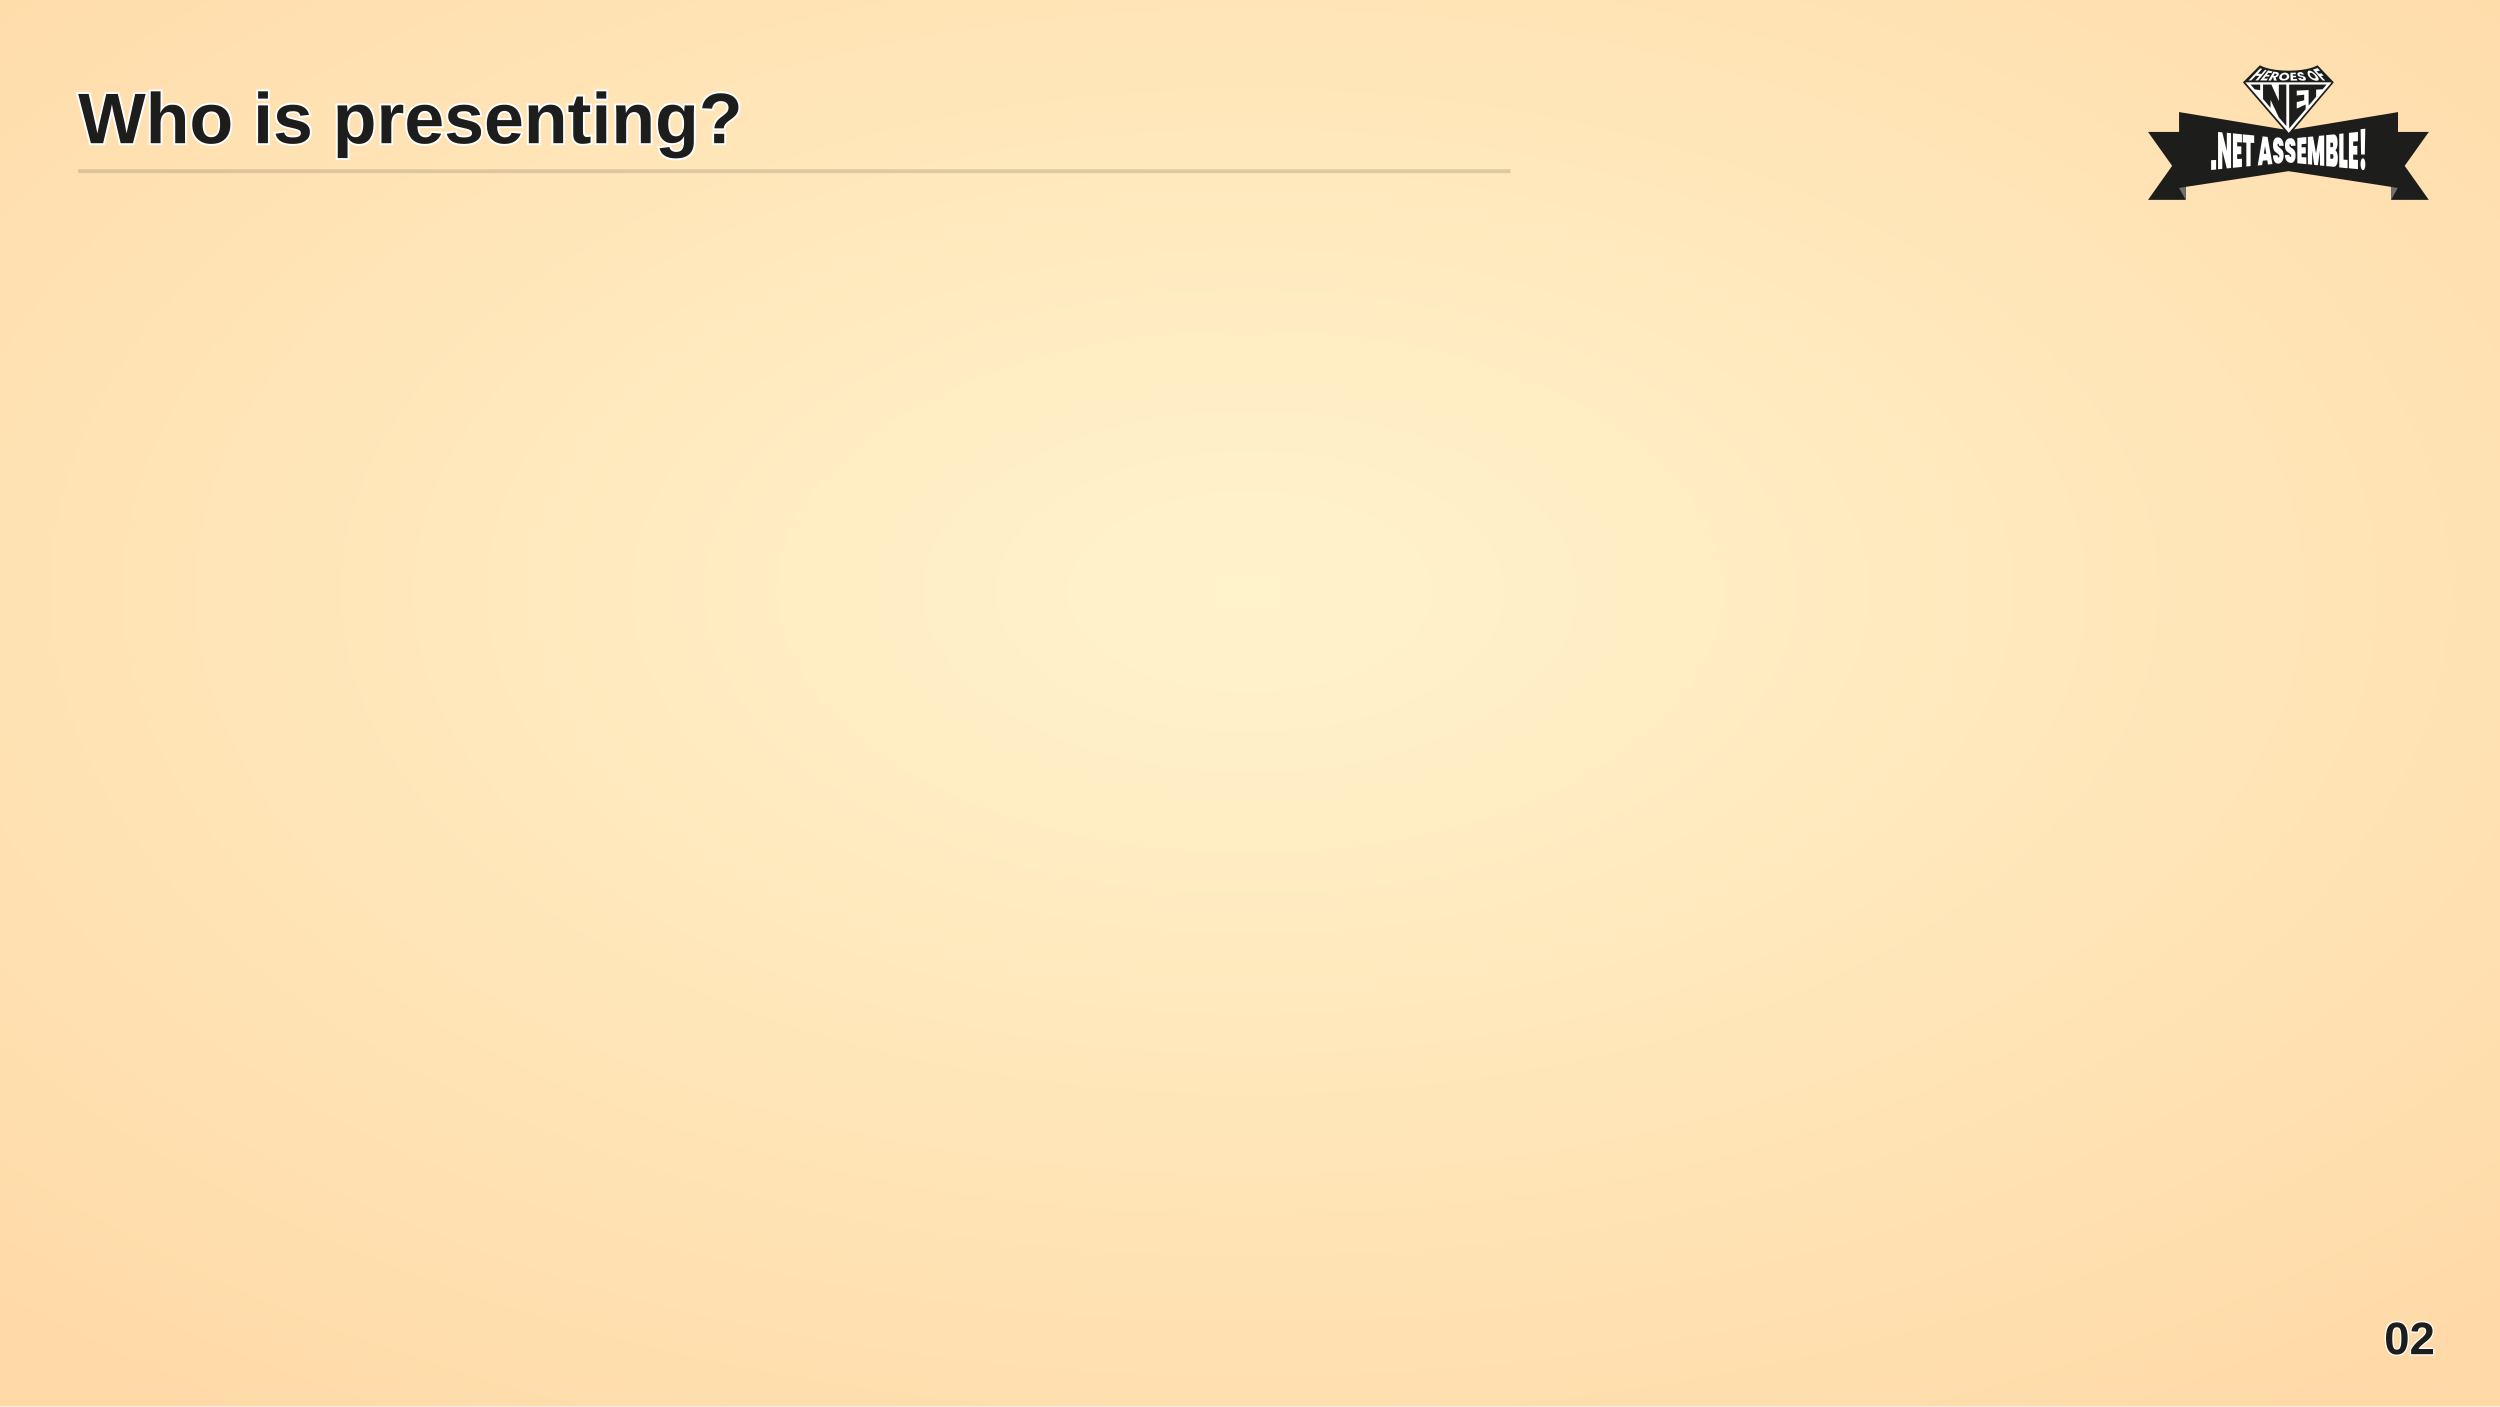
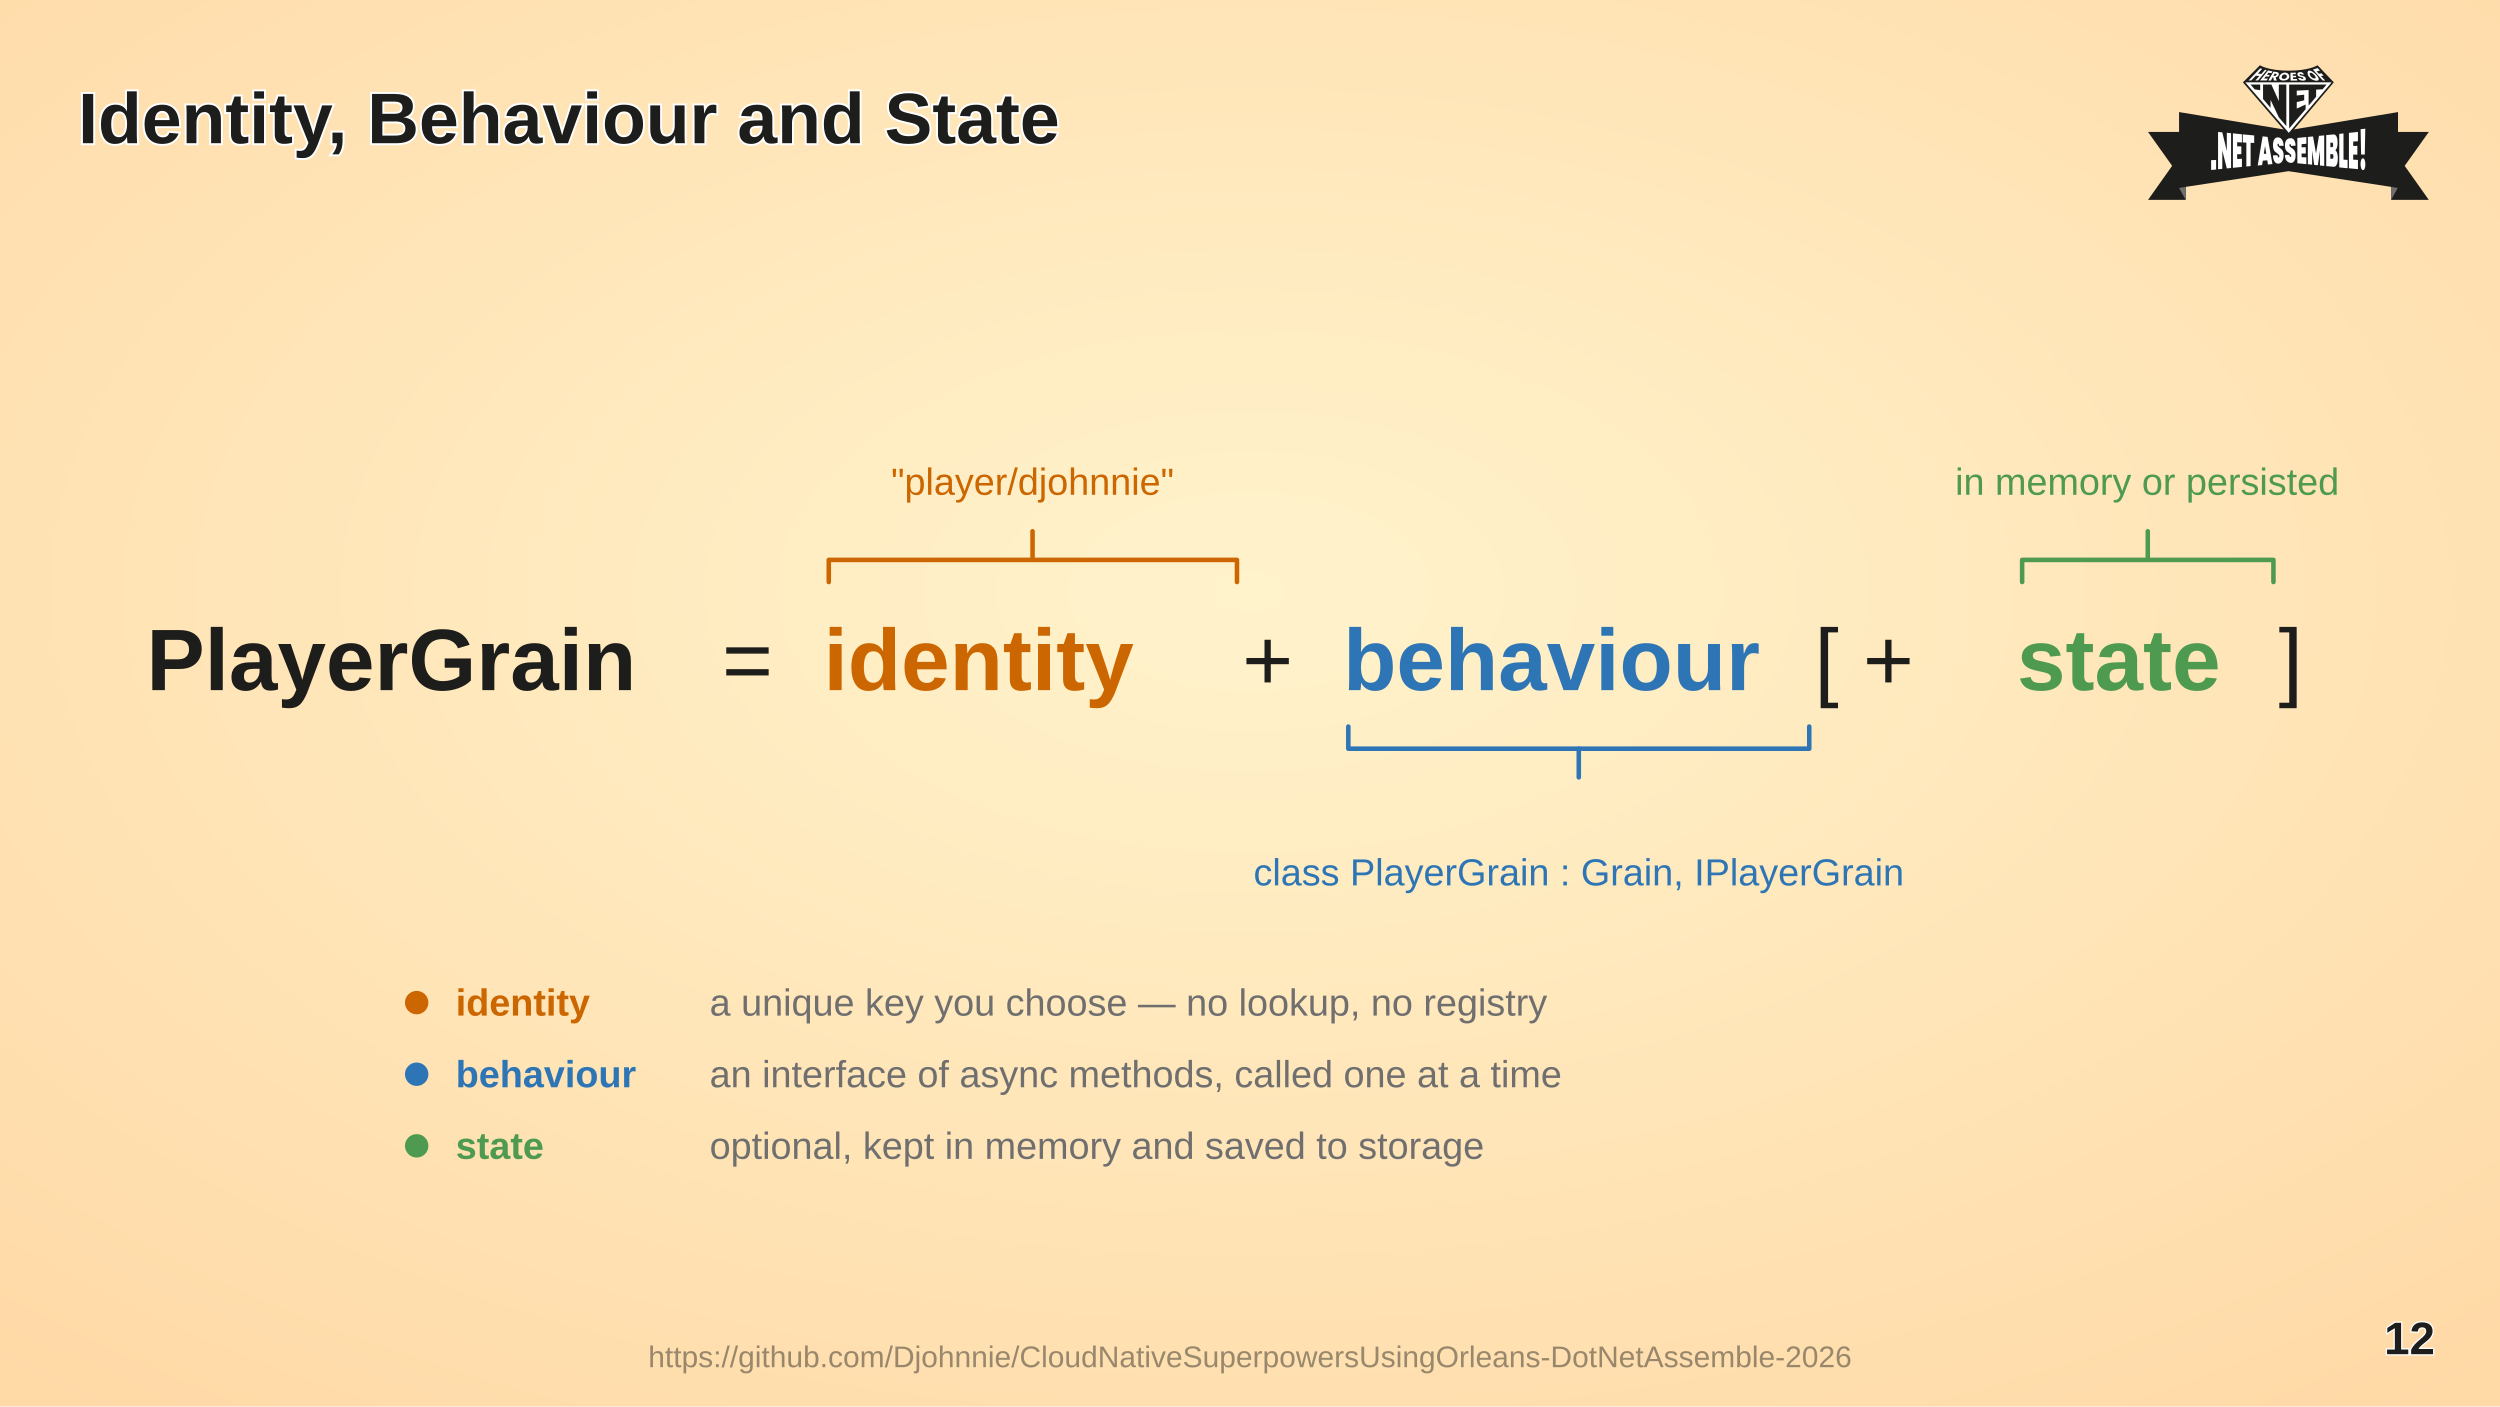
<svg xmlns="http://www.w3.org/2000/svg" version="1.1" width="3840" height="2160" viewBox="0 0 3840 2160">
  <defs>
    <radialGradient id="bgGradient" cx="50%" cy="42%" r="75%" gradientUnits="objectBoundingBox">
      <stop offset="0" style="stop-color:#FFF3CC" />
      <stop offset="1" style="stop-color:#FFD9A6" />
    </radialGradient>
  </defs>
  <rect x="0" y="0" width="3840" height="2160" fill="url(#bgGradient)" />
-   <text x="120" y="220" font-family="Arial, Helvetica, sans-serif" font-size="110" font-weight="bold" fill="#1D1D1B" stroke="#FFFFFF" stroke-width="6" paint-order="stroke">Who is presenting?</text>
-   <rect x="120" y="260" width="2200" height="6" fill="#1D1D1B" opacity="0.15" />
+   <text x="120" y="220" font-family="Arial, Helvetica, sans-serif" font-size="110" font-weight="bold" fill="#1D1D1B" stroke="#FFFFFF" stroke-width="6" paint-order="stroke">Identity, Behaviour and State</text>
  <svg x="3290" y="90" width="450" height="228.4" viewBox="0 0 351 178" preserveAspectRatio="xMidYMid meet">
    <style type="text/css">
	.st0{fill:#1D1D1B;}
	.st1{fill:#706F6F;}
	.st2{fill:#FFFFFF;}
</style>
    <polygon class="st0" points="343.7,87.8 306.8,87.8 306.8,64 175.6,85.8 44.5,64 44.5,87.8 7.3,87.8 36.2,128.4 7.3,169.2   52.5,169.2 52.5,153.6 175.6,134.8 298.5,153.6 298.5,169.2 343.7,169.2 314.8,128.4 " />
    <polygon class="st1" points="44.5,154.9 52.5,169.2 52.5,153.6 " />
    <polygon class="st1" points="298.5,169.2 306.5,154.9 298.5,153.6 " />
    <g>
      <path class="st2" d="M106.8,131c-2,0.2-3.1,0.3-5.1,0.5c-1.8-7.2-3.6-14.3-5.4-21.5v22c-2,0.2-3.1,0.3-5.1,0.5V87.8   c2,0.2,3.1,0.3,5.1,0.5c1.8,7.5,3.6,14.9,5.4,22.4V88.8c2,0.2,3.1,0.3,5.1,0.5V131z" />
      <path class="st2" d="M114.1,100.1v4.9c2,0.1,3,0.1,5,0.1v9.3c-2,0-3,0.1-5,0.1v5.7c2.3-0.1,3.4-0.2,5.7-0.3v9.8   c-3.6,0.4-7.2,0.7-10.8,1.1V89.5c3.6,0.4,7.2,0.7,10.8,1.1v9.8C117.6,100.3,116.4,100.2,114.1,100.1" />
      <path class="st2" d="M134.5,92v9c-1.7-0.1-2.6-0.1-4.3-0.2v27.9c-2,0.2-3.1,0.3-5.1,0.5v-28.6c-1.7-0.1-2.6-0.1-4.3-0.2v-9.7   C125.4,91.1,130,91.6,134.5,92" />
      <path class="st2" d="M149,114c-0.5-3.1-1-6.2-1.5-9.4c-0.5,3.1-1,6.3-1.5,9.4C147.2,114,147.8,114,149,114 M150.2,121.8   c-2.2,0.1-3.2,0.2-5.4,0.4c-0.3,2.1-0.5,3.1-0.8,5.3c-2.1,0.2-3.2,0.3-5.3,0.5c1.9-11.6,3.9-23.3,5.9-34.9c2.3,0.2,3.5,0.3,5.9,0.6   c1.9,10.9,3.9,21.7,5.9,32.6c-2.1,0.2-3.2,0.3-5.4,0.5C150.7,124.7,150.5,123.7,150.2,121.8" />
      <path class="st2" d="M159.1,123.6c-1.6-2.1-2-5-2.1-7.7c2.2-0.1,3.2-0.1,5.4-0.2c0.1,1.8,0.5,2.6,1.2,2.6c0.3,0,0.5-0.1,0.7-0.4   c0.2-0.3,0.3-0.6,0.3-1.2c0-0.7-0.2-1.3-0.6-1.7c-0.4-0.4-1.1-0.9-1.9-1.5c-1-0.7-1.9-1.4-2.6-2c-0.7-0.7-1.3-1.7-1.8-3   c-0.5-1.3-0.7-3-0.7-5.1c0-2.1,0.3-3.8,0.8-5.2c0.5-1.4,1.3-2.4,2.2-3.1c0.9-0.6,2-0.9,3.2-0.8c2,0.2,3.6,1.2,4.7,3   c1.3,1.9,1.9,4.9,1.8,7.2c-2.2-0.1-3.3-0.1-5.5-0.2c0-0.9-0.1-1.5-0.3-1.9c-0.2-0.4-0.5-0.6-0.8-0.6c-0.2,0-0.4,0.1-0.5,0.4   c-0.1,0.3-0.2,0.6-0.2,1.1c0,0.7,0.2,1.3,0.6,1.7c0.4,0.5,1.1,1,1.9,1.7c1,0.7,1.9,1.4,2.5,2.1c0.7,0.7,1.2,1.5,1.7,2.7   c0.5,1.1,0.7,2.5,0.7,4.3c0,1.8-0.2,3.4-0.7,4.9c-0.5,1.5-1.2,2.6-2.1,3.5c-0.9,0.9-2,1.4-3.3,1.6   C161.9,125.9,160.3,125.2,159.1,123.6" />
      <path class="st2" d="M173.4,122.4c-1.5-1.8-2.1-4.8-2.1-7c2.2-0.1,3.2-0.2,5.4-0.1c0.1,1.6,0.5,2.5,1.2,2.5c0.3,0,0.5-0.1,0.7-0.3   c0.2-0.2,0.3-0.6,0.3-1.1c0-0.7-0.2-1.2-0.6-1.7c-0.4-0.4-1.1-0.9-1.9-1.5c-1-0.7-1.9-1.3-2.6-1.9c-0.7-0.6-1.3-1.5-1.8-2.7   c-0.5-1.2-0.7-2.8-0.7-4.6c0-1.9,0.3-3.5,0.8-4.8c0.5-1.3,1.3-2.2,2.2-2.8c0.9-0.6,2-1,3.2-1.1c2-0.2,3.6,0.5,4.7,2   c1.4,1.8,1.9,4.8,1.8,7c-2.2,0.1-3.3,0.1-5.5,0.2c0-0.8-0.1-1.4-0.3-1.7c-0.2-0.3-0.5-0.5-0.8-0.5c-0.2,0-0.4,0.1-0.5,0.4   c-0.1,0.3-0.2,0.6-0.2,1.1c0,0.6,0.2,1.2,0.6,1.6c0.4,0.4,1.1,0.9,1.9,1.5c1,0.7,1.9,1.3,2.5,1.9c0.7,0.6,1.2,1.5,1.7,2.7   c0.5,1.2,0.7,2.6,0.7,4.4c0,1.8-0.2,3.5-0.7,4.9c-0.5,1.4-1.2,2.5-2.1,3.2c-0.9,0.7-2,1-3.3,0.9   C176.3,124.6,174.7,123.9,173.4,122.4" />
      <path class="st2" d="M191.3,102.4v3.8c2-0.1,3-0.1,5-0.1v7.6c-2,0-3-0.1-5-0.1v4.4c2.3,0.1,3.4,0.2,5.7,0.3v8.1   c-3.6-0.4-7.2-0.7-10.8-1.1V95c3.6-0.4,7.2-0.7,10.8-1.1v8.1C194.7,102.2,193.6,102.2,191.3,102.4" />
      <path class="st2" d="M218.4,91.9v36.6c-2-0.2-3-0.3-5.1-0.5v-17.8c-0.8,5.8-1.7,11.7-2.5,17.5c-1.7-0.2-2.6-0.3-4.4-0.4   c-0.8-5.7-1.7-11.4-2.5-17.1v16.8c-2-0.2-3.1-0.3-5.1-0.5V93.8c2.5-0.2,3.7-0.4,6.2-0.6c1.2,6.8,2.4,13.7,3.6,20.5   c1.2-7.1,2.3-14.1,3.5-21.2C214.7,92.2,215.9,92.1,218.4,91.9" />
      <path class="st2" d="M229.1,119.2c0.2-0.4,0.3-1.1,0.3-2c0-1.9-0.5-2.8-1.4-2.8c-0.9,0-1.4,0-2.3,0v5.4c0.9,0,1.4,0.1,2.3,0.1   C228.6,119.8,228.9,119.6,229.1,119.2 M225.8,106c0.8,0,1.2,0,2,0c0.5,0,0.8-0.2,1-0.7c0.2-0.4,0.3-1.1,0.3-2   c0-0.9-0.1-1.6-0.3-2.1c-0.2-0.4-0.6-0.7-1-0.6c-0.8,0-1.2,0.1-2,0.1V106z M233.9,113.1c0.5,1.7,0.8,3.8,0.8,6.1   c0,2.7-0.2,5.6-1.4,7.9c-0.9,1.8-2.3,2.6-4,2.4c-2.8-0.3-5.7-0.6-8.5-0.8V91.6c2.8-0.3,5.5-0.5,8.3-0.8c1.7-0.2,3,0.6,3.9,2.2   c1.3,2.3,1.4,5.1,1.4,7.6c0.1,2.3-0.2,4.3-0.7,5.9c-0.5,1.6-1.2,2.6-2,3.2C232.6,110.2,233.3,111.4,233.9,113.1" />
      <path class="st2" d="M241.5,121c2,0.1,2.9,0.2,4.9,0.3v10c-3.3-0.3-6.7-0.7-10-1V90.1c2-0.2,3.1-0.3,5.1-0.5V121z" />
      <path class="st2" d="M253.1,99.3v5.3c2-0.1,3-0.1,5-0.1V115c-2,0-3-0.1-5-0.1v6.1c2.3,0.1,3.4,0.2,5.7,0.3v11.1   c-3.6-0.4-7.2-0.7-10.8-1.1V88.9c3.6-0.4,7.2-0.7,10.8-1.1V99C256.5,99.1,255.4,99.2,253.1,99.3" />
      <path class="st2" d="M267.6,83.9c-0.2,10.3-0.4,20.6-0.6,31c-1.7,0-2.6-0.1-4.4-0.1c-0.2-10.1-0.4-20.2-0.6-30.3   C264.3,84.3,265.4,84.2,267.6,83.9 M262.7,131.3c-0.5-1.4-0.8-3-0.8-5c0-2,0.3-3.7,0.8-5s1.2-2,2.1-1.9c0.9,0,1.6,0.7,2.1,2.1   c0.5,1.4,0.8,3.1,0.8,5.2c0,2.1-0.3,3.7-0.8,5c-0.5,1.3-1.2,1.9-2.1,1.8C263.9,133.4,263.2,132.7,262.7,131.3" />
    </g>
    <polygon class="st2" points="82.9,121.6 88.9,121.4 88.9,132.8 82.9,133.4 " />
    <g>
      <path class="st2" d="M228.5,28.4l-52.6,62.1l-53.5-62.1l19.1-19.3c0,0,10.1,6.3,34.4,6.3c24.3,0,34.4-6.3,34.4-6.3L228.5,28.4z" />
      <path class="st0" d="M176,92.1L121,28.4l20.4-20.5l0.7,0.4c0.1,0.1,10.2,6.1,33.8,6.1s33.7-6,33.8-6.1l0.7-0.4l0.6,0.6l18.9,19.9   L176,92.1z M123.9,28.5l52.1,60.4l51.2-60.4l-17-18c-1.1,0.6-3.6,1.7-7.6,2.8c-5.1,1.4-13.9,3.2-26.6,3.2c-7,0-17.3-0.6-26.6-3.2   c-4-1.1-6.5-2.3-7.6-2.8L123.9,28.5z" />
      <path class="st0" d="M122.4,28.4h106.1L210.3,9.2c0,0-9.2,6.1-34.4,6.1c-25.2,0-34.4-6.1-34.4-6.1L122.4,28.4z" />
      <path class="st2" d="M149.6,13.7c-3.4,4.2-7,8.2-10.5,12.4c-1.3,0-1.9,0-3.2,0c1.6-1.8,3.2-3.6,4.8-5.3c-1.7-0.2-2.6-0.2-4.3-0.4   c-1.8,1.9-3.6,3.8-5.4,5.7c-1.3,0-1.9,0-3.2,0c4.6-4.8,9.3-9.6,13.8-14.5c1,0.3,1.4,0.4,2.4,0.7c-1.6,1.8-3.3,3.7-5,5.5   c1.6,0.3,2.4,0.4,4,0.6c1.5-1.7,3-3.4,4.5-5.1C148.3,13.4,148.7,13.5,149.6,13.7" />
      <path class="st2" d="M151.5,16.9c-0.7,0.9-1,1.4-1.7,2.3c1.3,0.2,2,0.2,3.4,0.4c-0.5,0.8-0.8,1.2-1.3,2c-1.5-0.1-2.2-0.1-3.6-0.3   c-0.8,1-1.1,1.5-1.9,2.5c1.8,0.1,2.7,0.1,4.5,0.1c-0.5,0.9-0.8,1.3-1.4,2.2c-2.7,0-5.3,0-8,0c3.2-4,6.5-7.9,9.7-12   c2.1,0.5,3.1,0.7,5.2,1.1c-0.5,0.9-0.8,1.3-1.3,2.2C153.6,17.2,152.9,17.1,151.5,16.9" />
      <path class="st2" d="M157.5,20.5c0.7,0,1,0.1,1.7,0.1c0.5,0,0.9-0.1,1.3-0.3c0.3-0.2,0.6-0.5,0.8-0.9c0.2-0.4,0.2-0.7,0-0.9   c-0.1-0.2-0.4-0.4-0.9-0.4c-0.6-0.1-0.9-0.1-1.5-0.2C158.3,19,158,19.5,157.5,20.5 M158.1,26.2c-0.4-1.6-0.6-2.4-0.8-3.9   c-0.3,0-0.4,0-0.7,0c-0.8,1.5-1.2,2.3-2,3.9c-1.3,0-1.9,0-3.2,0c2.1-3.6,4.2-7.1,6.2-10.7c1.4,0.2,2.2,0.4,3.7,0.5   c0.7,0.1,1.3,0.3,1.8,0.7c0.4,0.3,0.7,0.8,0.9,1.3c0.1,0.5,0.1,1-0.1,1.6c-0.2,0.6-0.6,1.2-1.3,1.7c-0.6,0.5-1.4,0.8-2.4,1   c0.4,1.6,0.7,2.4,1.4,4C160.2,26.2,159.5,26.2,158.1,26.2" />
      <path class="st2" d="M172.5,23.5c0.6-0.5,1-1.1,1.1-1.9c0.1-0.8-0.1-1.4-0.6-1.9c-0.5-0.5-1.1-0.8-2-0.8c-0.9,0-1.6,0.2-2.2,0.7   c-0.6,0.5-1.1,1.1-1.3,1.9c-0.2,0.8-0.1,1.5,0.4,2c0.5,0.5,1.2,0.8,2.2,0.8C171.1,24.2,171.9,23.9,172.5,23.5 M166.5,25.7   c-0.9-0.4-1.5-1-1.9-1.8c-0.3-0.8-0.3-1.6,0-2.5c0.3-0.9,0.8-1.7,1.6-2.5s1.5-1.3,2.5-1.7c0.9-0.4,1.8-0.6,2.8-0.5   c1,0,1.8,0.3,2.6,0.7c0.8,0.4,1.4,1,1.8,1.7s0.7,1.5,0.7,2.4c0,0.9-0.3,1.7-0.9,2.4c-0.6,0.7-1.4,1.3-2.5,1.7   c-1,0.4-2.2,0.6-3.4,0.6C168.5,26.3,167.4,26.1,166.5,25.7" />
      <path class="st2" d="M180.6,18.7c0.1,0.8,0.1,1.1,0.2,1.9c1.5,0,2.2,0,3.7-0.1c0.1,0.7,0.2,1.1,0.3,1.8c-1.5,0-2.3,0-3.9,0.1   c0.1,0.8,0.1,1.2,0.2,2c1.8,0,2.8,0,4.6,0c0.2,0.8,0.2,1.1,0.4,1.9c-2.7,0-5.3,0-8,0c-0.1-3.1-0.1-6.2-0.2-9.4   c2.5,0,3.7-0.1,6.2-0.2c0.2,0.8,0.2,1.2,0.4,1.9C183,18.6,182.2,18.7,180.6,18.7" />
      <path class="st2" d="M190.3,26c-0.8-0.2-1.5-0.6-2.1-1.1c-0.6-0.5-0.9-1-1.1-1.6c1.3,0,1.9,0,3.2-0.1c0.2,0.4,0.4,0.6,0.7,0.8   c0.3,0.2,0.7,0.3,1.2,0.3c0.5,0,0.8-0.1,1-0.3c0.2-0.2,0.2-0.4,0.1-0.7c-0.1-0.2-0.3-0.4-0.5-0.6c-0.3-0.2-0.6-0.3-0.9-0.4   c-0.3-0.1-0.8-0.2-1.3-0.3c-0.8-0.2-1.5-0.3-2-0.5c-0.5-0.2-1-0.4-1.4-0.8c-0.4-0.4-0.7-0.8-0.9-1.4c-0.2-0.9,0-1.6,0.5-2.2   c0.6-0.6,1.4-0.9,2.5-1c1.1-0.1,2.1,0.1,2.9,0.6c0.9,0.5,1.5,1.2,2,2.2c-1,0.1-1.6,0.1-2.7,0.2c-0.1-0.3-0.4-0.6-0.7-0.7   c-0.3-0.2-0.6-0.2-1-0.2c-0.3,0-0.5,0.1-0.7,0.3c-0.1,0.2-0.2,0.4-0.1,0.7c0.1,0.3,0.3,0.6,0.7,0.7c0.4,0.2,1,0.3,1.8,0.5   c0.8,0.2,1.5,0.4,2,0.5c0.5,0.2,1,0.5,1.5,0.8c0.5,0.4,0.9,0.9,1.2,1.5c0.3,0.6,0.3,1.1,0.2,1.6c-0.1,0.5-0.5,0.9-1.1,1.2   c-0.6,0.3-1.4,0.4-2.4,0.4C192,26.4,191.1,26.2,190.3,26" />
      <path class="st2" d="M208.2,22.7c0-0.7-0.5-1.5-1.3-2.6c-0.9-1.1-1.8-1.9-2.7-2.5c-0.9-0.6-1.7-0.8-2.3-0.7c-0.7,0.1-1,0.5-1,1.2   c0,0.7,0.3,1.5,0.9,2.5c0.7,1,1.4,1.8,2.3,2.3c0.9,0.6,1.8,0.9,2.7,0.8C207.8,23.7,208.2,23.4,208.2,22.7 M205.3,25.6   c-1.3-0.5-2.4-1.2-3.4-2c-1-0.8-1.8-1.8-2.4-2.8c-0.6-1.1-0.9-2-1-2.9c-0.1-0.9,0-1.7,0.2-2.3c0.3-0.6,0.7-1.1,1.4-1.2   c0.7-0.2,1.5-0.1,2.5,0.3s2.1,1.1,3.3,2c1.2,0.9,2.4,2,3.5,3.3s1.8,2.4,2.2,3.4c0.4,1,0.3,1.8-0.1,2.3c-0.5,0.5-1.3,0.8-2.4,0.8   C207.8,26.4,206.6,26.1,205.3,25.6" />
      <path class="st2" d="M210.6,11.3c1.1,1.2,1.6,1.8,2.7,3c-1.7,0.4-2.5,0.6-4,0.9c1.1,1.2,1.6,1.8,2.6,2.9c1.2-0.2,1.8-0.3,3.2-0.5   c1,1.1,1.6,1.7,2.6,2.8c-1.4,0.1-2.1,0.2-3.4,0.3c1.7,1.8,3.5,3.7,5.3,5.5c-1.2,0-1.8,0-3,0c-4-4.3-7.9-8.7-11.7-13.2   C206.9,12.5,208,12.1,210.6,11.3" />
    </g>
    <polygon class="st0" points="173,80.8 164,70.3 154.1,49.3 154.1,58.9 145.1,48.3 145.1,31 155.1,31 164,50.9 164,31 173,31 " />
    <polygon class="st0" points="199.7,37.6 199.7,56.3 208.7,45.7 208.7,37.1 216.5,36.7 221.3,31 195.7,31 195,31 176.4,31   176.4,83.6 196.1,60.6 196.1,54.9 185.5,59.8 185.5,52 194.4,49.9 194.4,43.2 185.5,44.1 185.5,38.3 " />
    <polygon class="st0" points="135.1,36.8 141.7,37.8 141.7,31 130.1,31 " />
  </svg>
-   <text x="3740" y="2080" font-family="Arial, Helvetica, sans-serif" font-size="70" font-weight="bold" fill="#1D1D1B" stroke="#FFFFFF" stroke-width="4" paint-order="stroke" text-anchor="end">02</text>
+   <text x="225" y="1060" font-family="Arial, Helvetica, sans-serif" font-size="134" font-weight="bold" fill="#1D1D1B" text-anchor="start">PlayerGrain</text>
+   <text x="1109" y="1060" font-family="Arial, Helvetica, sans-serif" font-size="134" font-weight="normal" fill="#1D1D1B" text-anchor="start"> = </text>
+   <text x="1265" y="1060" font-family="Arial, Helvetica, sans-serif" font-size="134" font-weight="bold" fill="#CC6600" text-anchor="start">identity</text>
+   <text x="1908" y="1060" font-family="Arial, Helvetica, sans-serif" font-size="134" font-weight="normal" fill="#1D1D1B" text-anchor="start"> + </text>
+   <text x="2063" y="1060" font-family="Arial, Helvetica, sans-serif" font-size="134" font-weight="bold" fill="#2E75B6" text-anchor="start">behaviour</text>
+   <text x="2787" y="1060" font-family="Arial, Helvetica, sans-serif" font-size="134" font-weight="normal" fill="#1D1D1B" text-anchor="start">  [ + </text>
+   <text x="3098" y="1060" font-family="Arial, Helvetica, sans-serif" font-size="134" font-weight="bold" fill="#4E9A51" text-anchor="start">state</text>
+   <text x="3500" y="1060" font-family="Arial, Helvetica, sans-serif" font-size="134" font-weight="normal" fill="#1D1D1B" text-anchor="start"> ]</text>
+   <path d="M 1273 894 L 1273 860 L 1900 860 L 1900 894" fill="none" stroke="#CC6600" stroke-width="7" stroke-linecap="round" stroke-linejoin="round" />
+   <path d="M 1586 860 L 1586 816" fill="none" stroke="#CC6600" stroke-width="7" stroke-linecap="round" stroke-linejoin="round" />
+   <text x="1586" y="760" font-family="Arial, Helvetica, sans-serif" font-size="58" font-weight="normal" fill="#CC6600" text-anchor="middle">"player/djohnnie"</text>
+   <path d="M 2071 1116 L 2071 1150 L 2779 1150 L 2779 1116" fill="none" stroke="#2E75B6" stroke-width="7" stroke-linecap="round" stroke-linejoin="round" />
+   <path d="M 2425 1150 L 2425 1194" fill="none" stroke="#2E75B6" stroke-width="7" stroke-linecap="round" stroke-linejoin="round" />
+   <text x="2425" y="1360" font-family="Arial, Helvetica, sans-serif" font-size="58" font-weight="normal" fill="#2E75B6" text-anchor="middle">class PlayerGrain : Grain, IPlayerGrain</text>
+   <path d="M 3106 894 L 3106 860 L 3492 860 L 3492 894" fill="none" stroke="#4E9A51" stroke-width="7" stroke-linecap="round" stroke-linejoin="round" />
+   <path d="M 3299 860 L 3299 816" fill="none" stroke="#4E9A51" stroke-width="7" stroke-linecap="round" stroke-linejoin="round" />
+   <text x="3298" y="760" font-family="Arial, Helvetica, sans-serif" font-size="58" font-weight="normal" fill="#4E9A51" text-anchor="middle">in memory or persisted</text>
+   <circle cx="640" cy="1540" r="18" fill="#CC6600" />
+   <text x="700" y="1560" font-family="Arial, Helvetica, sans-serif" font-size="58" font-weight="bold" fill="#CC6600" text-anchor="start">identity</text>
+   <text x="1090" y="1560" font-family="Arial, Helvetica, sans-serif" font-size="58" font-weight="normal" fill="#706F6F" text-anchor="start">a unique key you choose — no lookup, no registry</text>
+   <circle cx="640" cy="1650" r="18" fill="#2E75B6" />
+   <text x="700" y="1670" font-family="Arial, Helvetica, sans-serif" font-size="58" font-weight="bold" fill="#2E75B6" text-anchor="start">behaviour</text>
+   <text x="1090" y="1670" font-family="Arial, Helvetica, sans-serif" font-size="58" font-weight="normal" fill="#706F6F" text-anchor="start">an interface of async methods, called one at a time</text>
+   <circle cx="640" cy="1760" r="18" fill="#4E9A51" />
+   <text x="700" y="1780" font-family="Arial, Helvetica, sans-serif" font-size="58" font-weight="bold" fill="#4E9A51" text-anchor="start">state</text>
+   <text x="1090" y="1780" font-family="Arial, Helvetica, sans-serif" font-size="58" font-weight="normal" fill="#706F6F" text-anchor="start">optional, kept in memory and saved to storage</text>
+   <text x="1920" y="2100" font-family="Arial, Helvetica, sans-serif" font-size="46" font-weight="normal" fill="#1D1D1B" fill-opacity="0.45" text-anchor="middle">https://github.com/Djohnnie/CloudNativeSuperpowersUsingOrleans-DotNetAssemble-2026</text>
+   <text x="3740" y="2080" font-family="Arial, Helvetica, sans-serif" font-size="70" font-weight="bold" fill="#1D1D1B" stroke="#FFFFFF" stroke-width="4" paint-order="stroke" text-anchor="end">12</text>
</svg>
